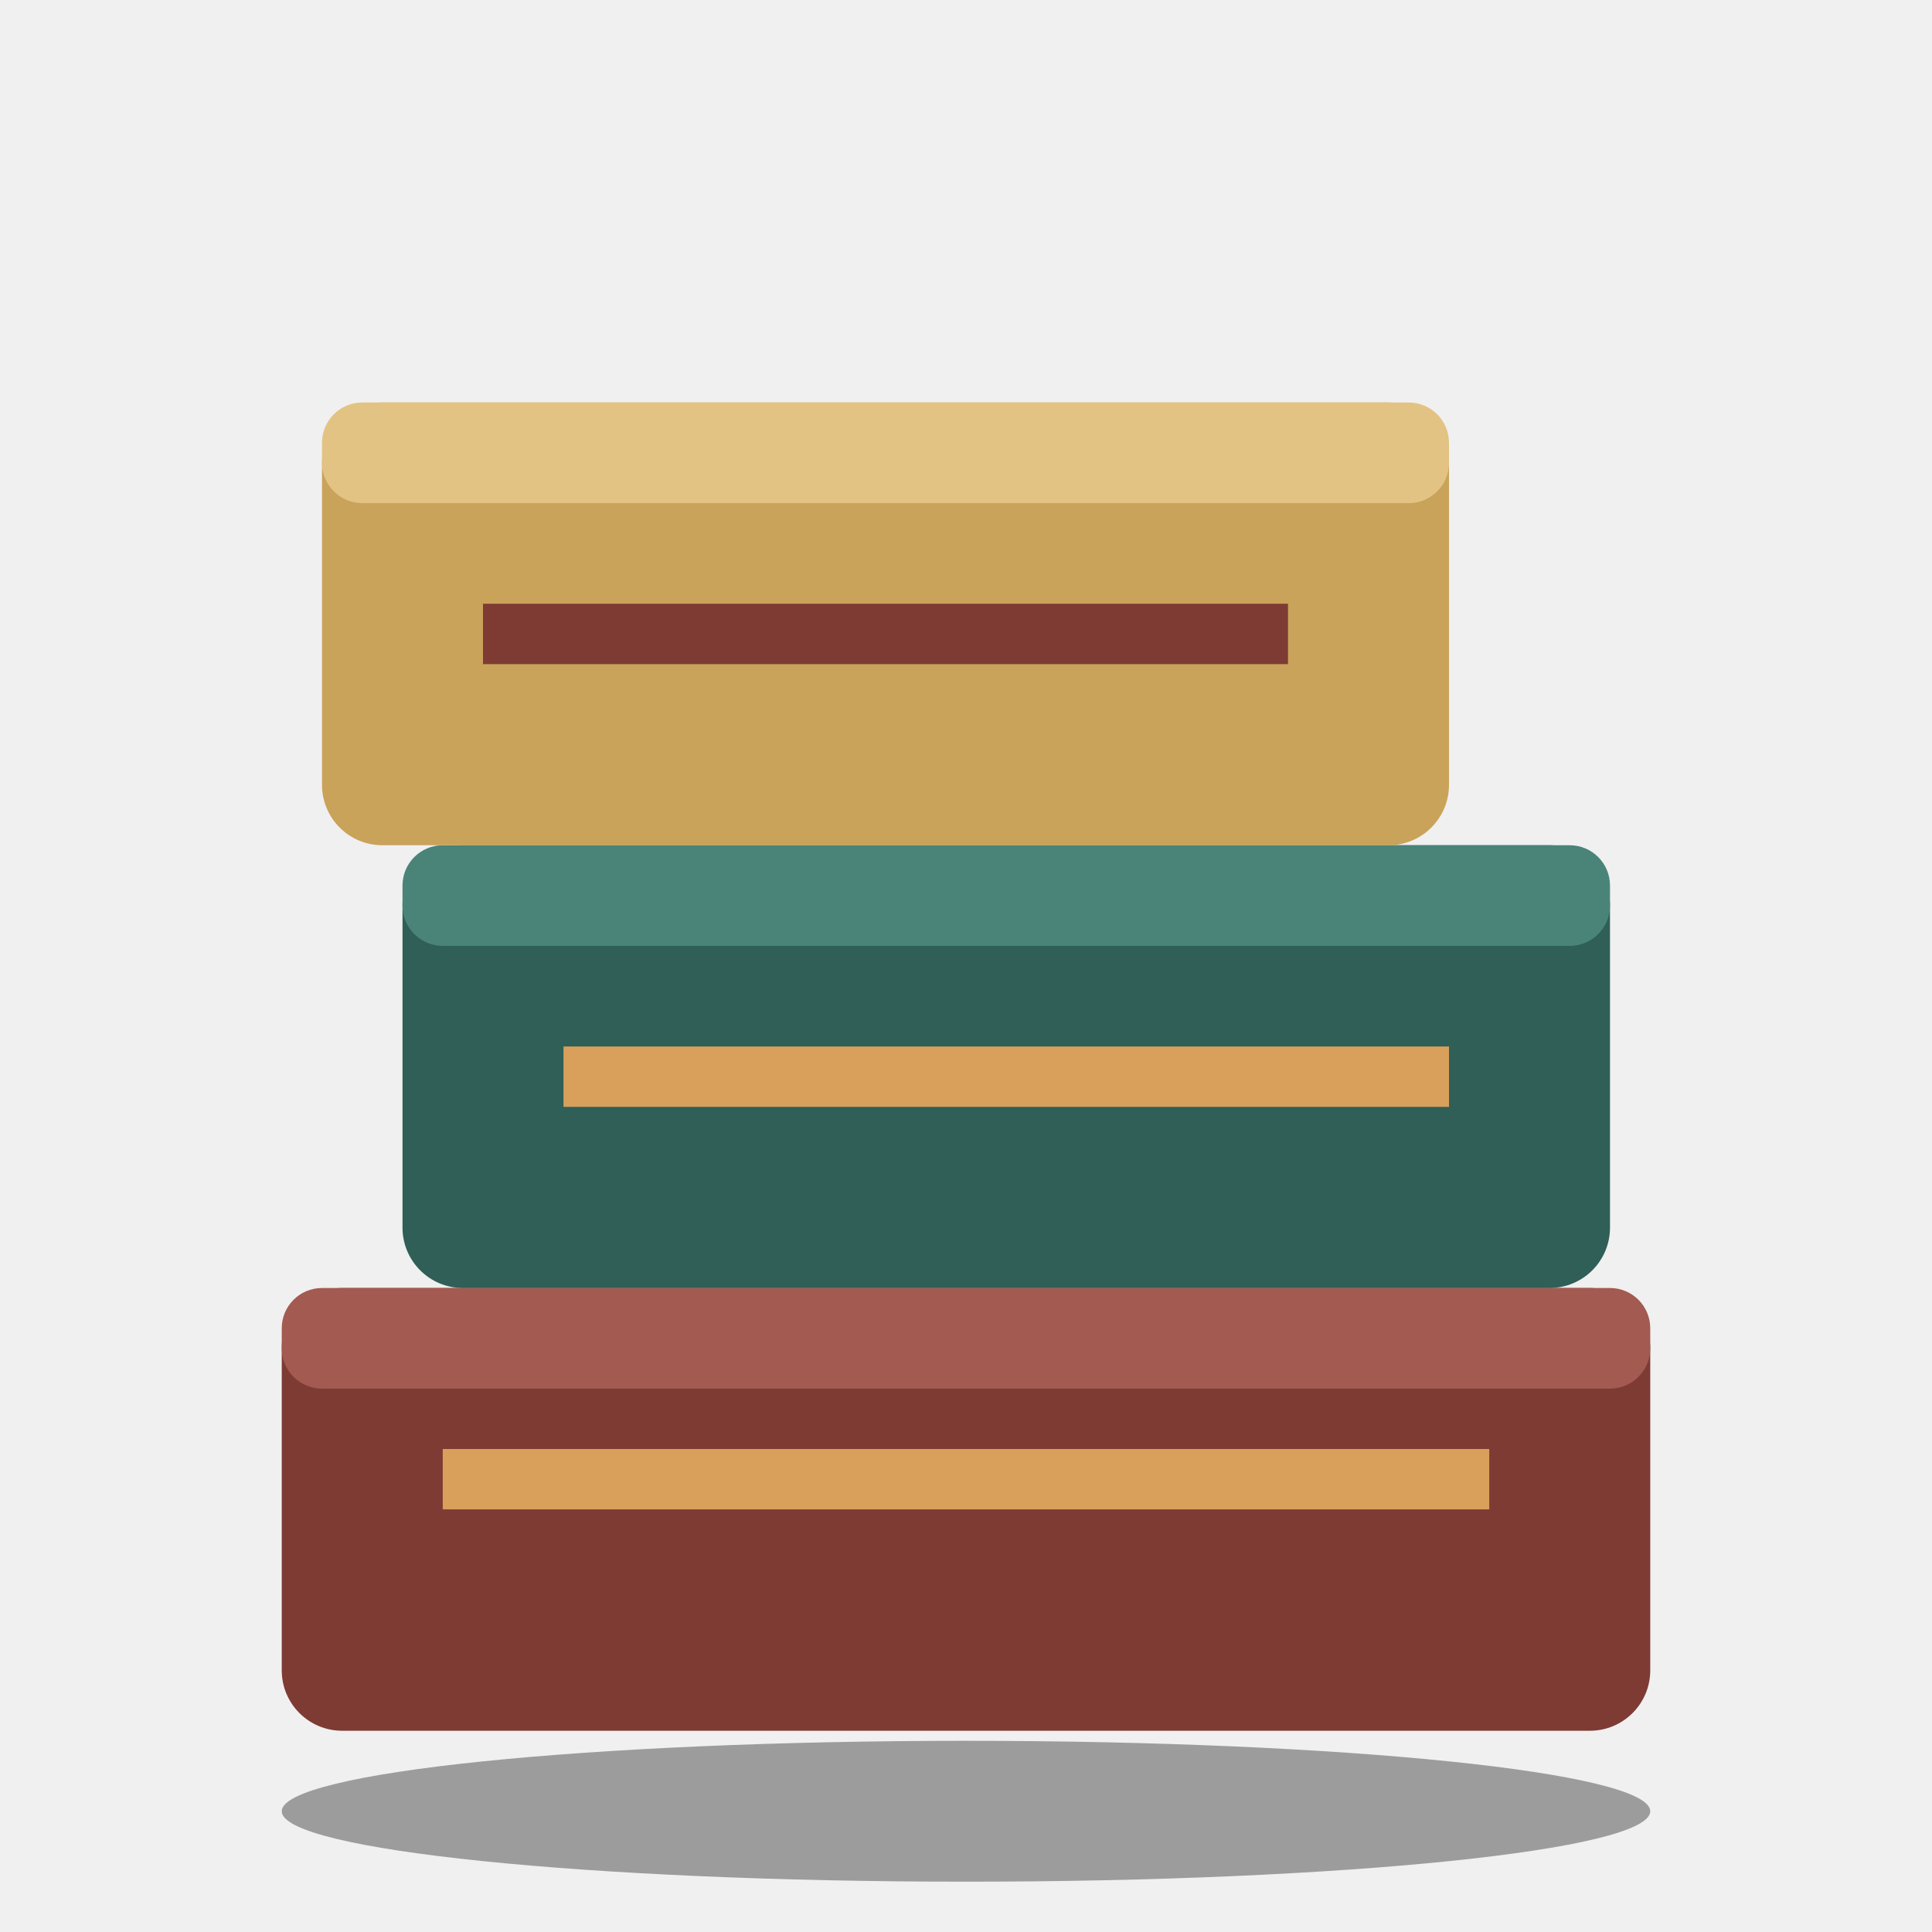
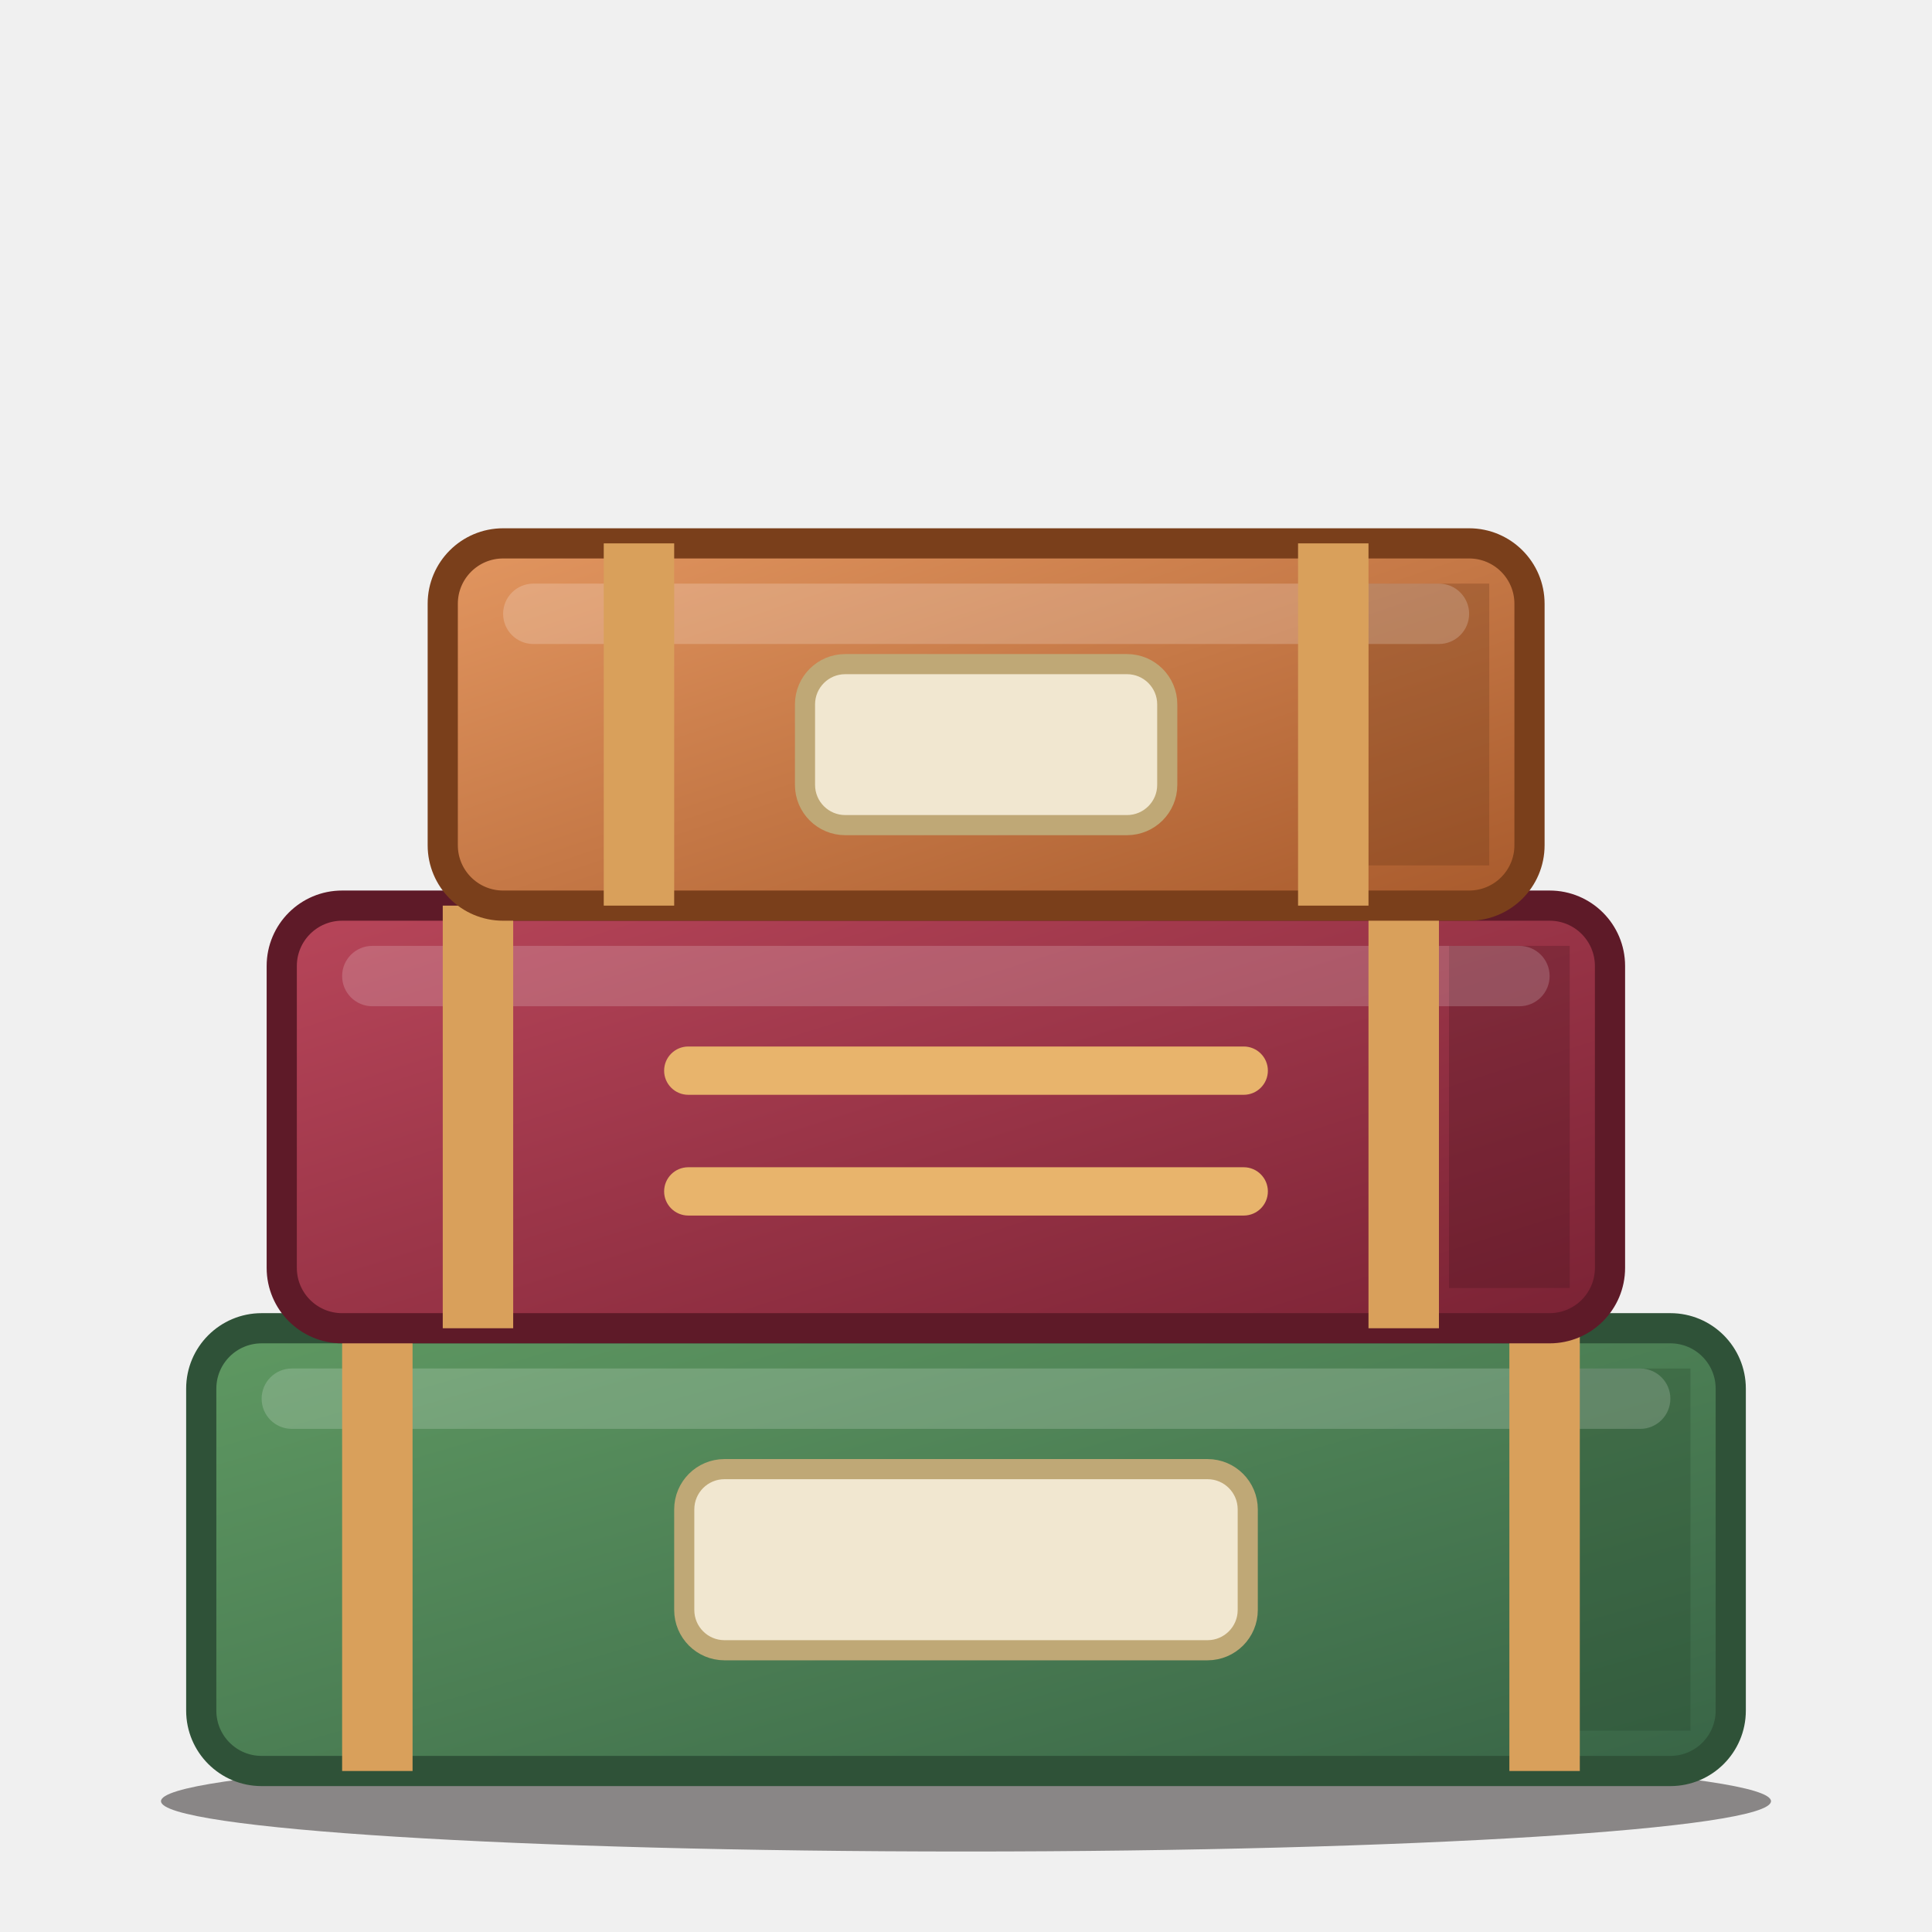
<svg xmlns="http://www.w3.org/2000/svg" viewBox="0 0 96 96">
-   <ellipse cx="48" cy="90" rx="34" ry="3.5" fill="#000" opacity=".35" />
-   <rect x="14" y="64" width="68" height="22" rx="3" fill="#7d3b34" />
-   <rect x="14" y="64" width="68" height="5" rx="2" fill="#a35a50" />
-   <rect x="22" y="72" width="52" height="3" fill="#d9a05b" />
-   <rect x="20" y="42" width="60" height="22" rx="3" fill="#2f5f57" />
-   <rect x="20" y="42" width="60" height="5" rx="2" fill="#4a8479" />
-   <rect x="28" y="52" width="44" height="3" fill="#d9a05b" />
-   <rect x="16" y="20" width="56" height="22" rx="3" fill="#c9a35a" />
-   <rect x="16" y="20" width="56" height="5" rx="2" fill="#e3c383" />
-   <rect x="24" y="30" width="40" height="3" fill="#7d3b34" />
+   <defs>
+     <linearGradient id="bk-green" x1="0" y1="0" x2="1" y2="1">
+       <stop offset="0" stop-color="#5f9962" />
+       <stop offset="1" stop-color="#386446" />
+     </linearGradient>
+     <linearGradient id="bk-red" x1="0" y1="0" x2="1" y2="1">
+       <stop offset="0" stop-color="#b8465a" />
+       <stop offset="1" stop-color="#7a2234" />
+     </linearGradient>
+     <linearGradient id="bk-copper" x1="0" y1="0" x2="1" y2="1">
+       <stop offset="0" stop-color="#e29660" />
+       <stop offset="1" stop-color="#a85a2c" />
+     </linearGradient>
+   </defs>
+   <ellipse cx="48" cy="89.5" rx="40" ry="2.5" fill="#0a0504" opacity="0.45" />
+   <rect x="10" y="66" width="76" height="22" rx="3" fill="url(#bk-green)" stroke="#2f5238" stroke-width="1.5" />
+   <rect x="76" y="68" width="8" height="18" fill="#1e3b25" opacity="0.25" />
+   <rect x="13" y="68" width="70" height="3" rx="1.5" fill="#ffffff" opacity="0.18" />
+   <rect x="17" y="66" width="3.5" height="22" fill="#d9a05b" />
+   <rect x="75" y="66" width="3.5" height="22" fill="#d9a05b" />
+   <rect x="34" y="73" width="28" height="9" rx="2" fill="#f1e7d0" stroke="#bfa876" stroke-width="1" />
+   <rect x="14" y="45" width="66" height="21" rx="3" fill="url(#bk-red)" stroke="#5e1a28" stroke-width="1.5" />
+   <rect x="72" y="47" width="6" height="17" fill="#3a0f18" opacity="0.25" />
+   <rect x="17" y="47" width="60" height="3" rx="1.5" fill="#ffffff" opacity="0.18" />
+   <rect x="22" y="45" width="3.5" height="21" fill="#d9a05b" />
+   <rect x="68" y="45" width="3.5" height="21" fill="#d9a05b" />
+   <rect x="33" y="52" width="30" height="2.4" rx="1.2" fill="#e8b46c" />
+   <rect x="33" y="58" width="30" height="2.4" rx="1.2" fill="#e8b46c" />
+   <rect x="22" y="27" width="54" height="18" rx="3" fill="url(#bk-copper)" stroke="#7a3f1b" stroke-width="1.5" />
+   <rect x="68" y="29" width="6" height="14" fill="#5b2a10" opacity="0.25" />
+   <rect x="25" y="29" width="48" height="3" rx="1.5" fill="#ffffff" opacity="0.2" />
+   <rect x="30" y="27" width="3.5" height="18" fill="#d9a05b" />
+   <rect x="64.5" y="27" width="3.5" height="18" fill="#d9a05b" />
+   <rect x="40" y="33" width="18" height="8" rx="2" fill="#f1e7d0" stroke="#bfa876" stroke-width="1" />
</svg>
